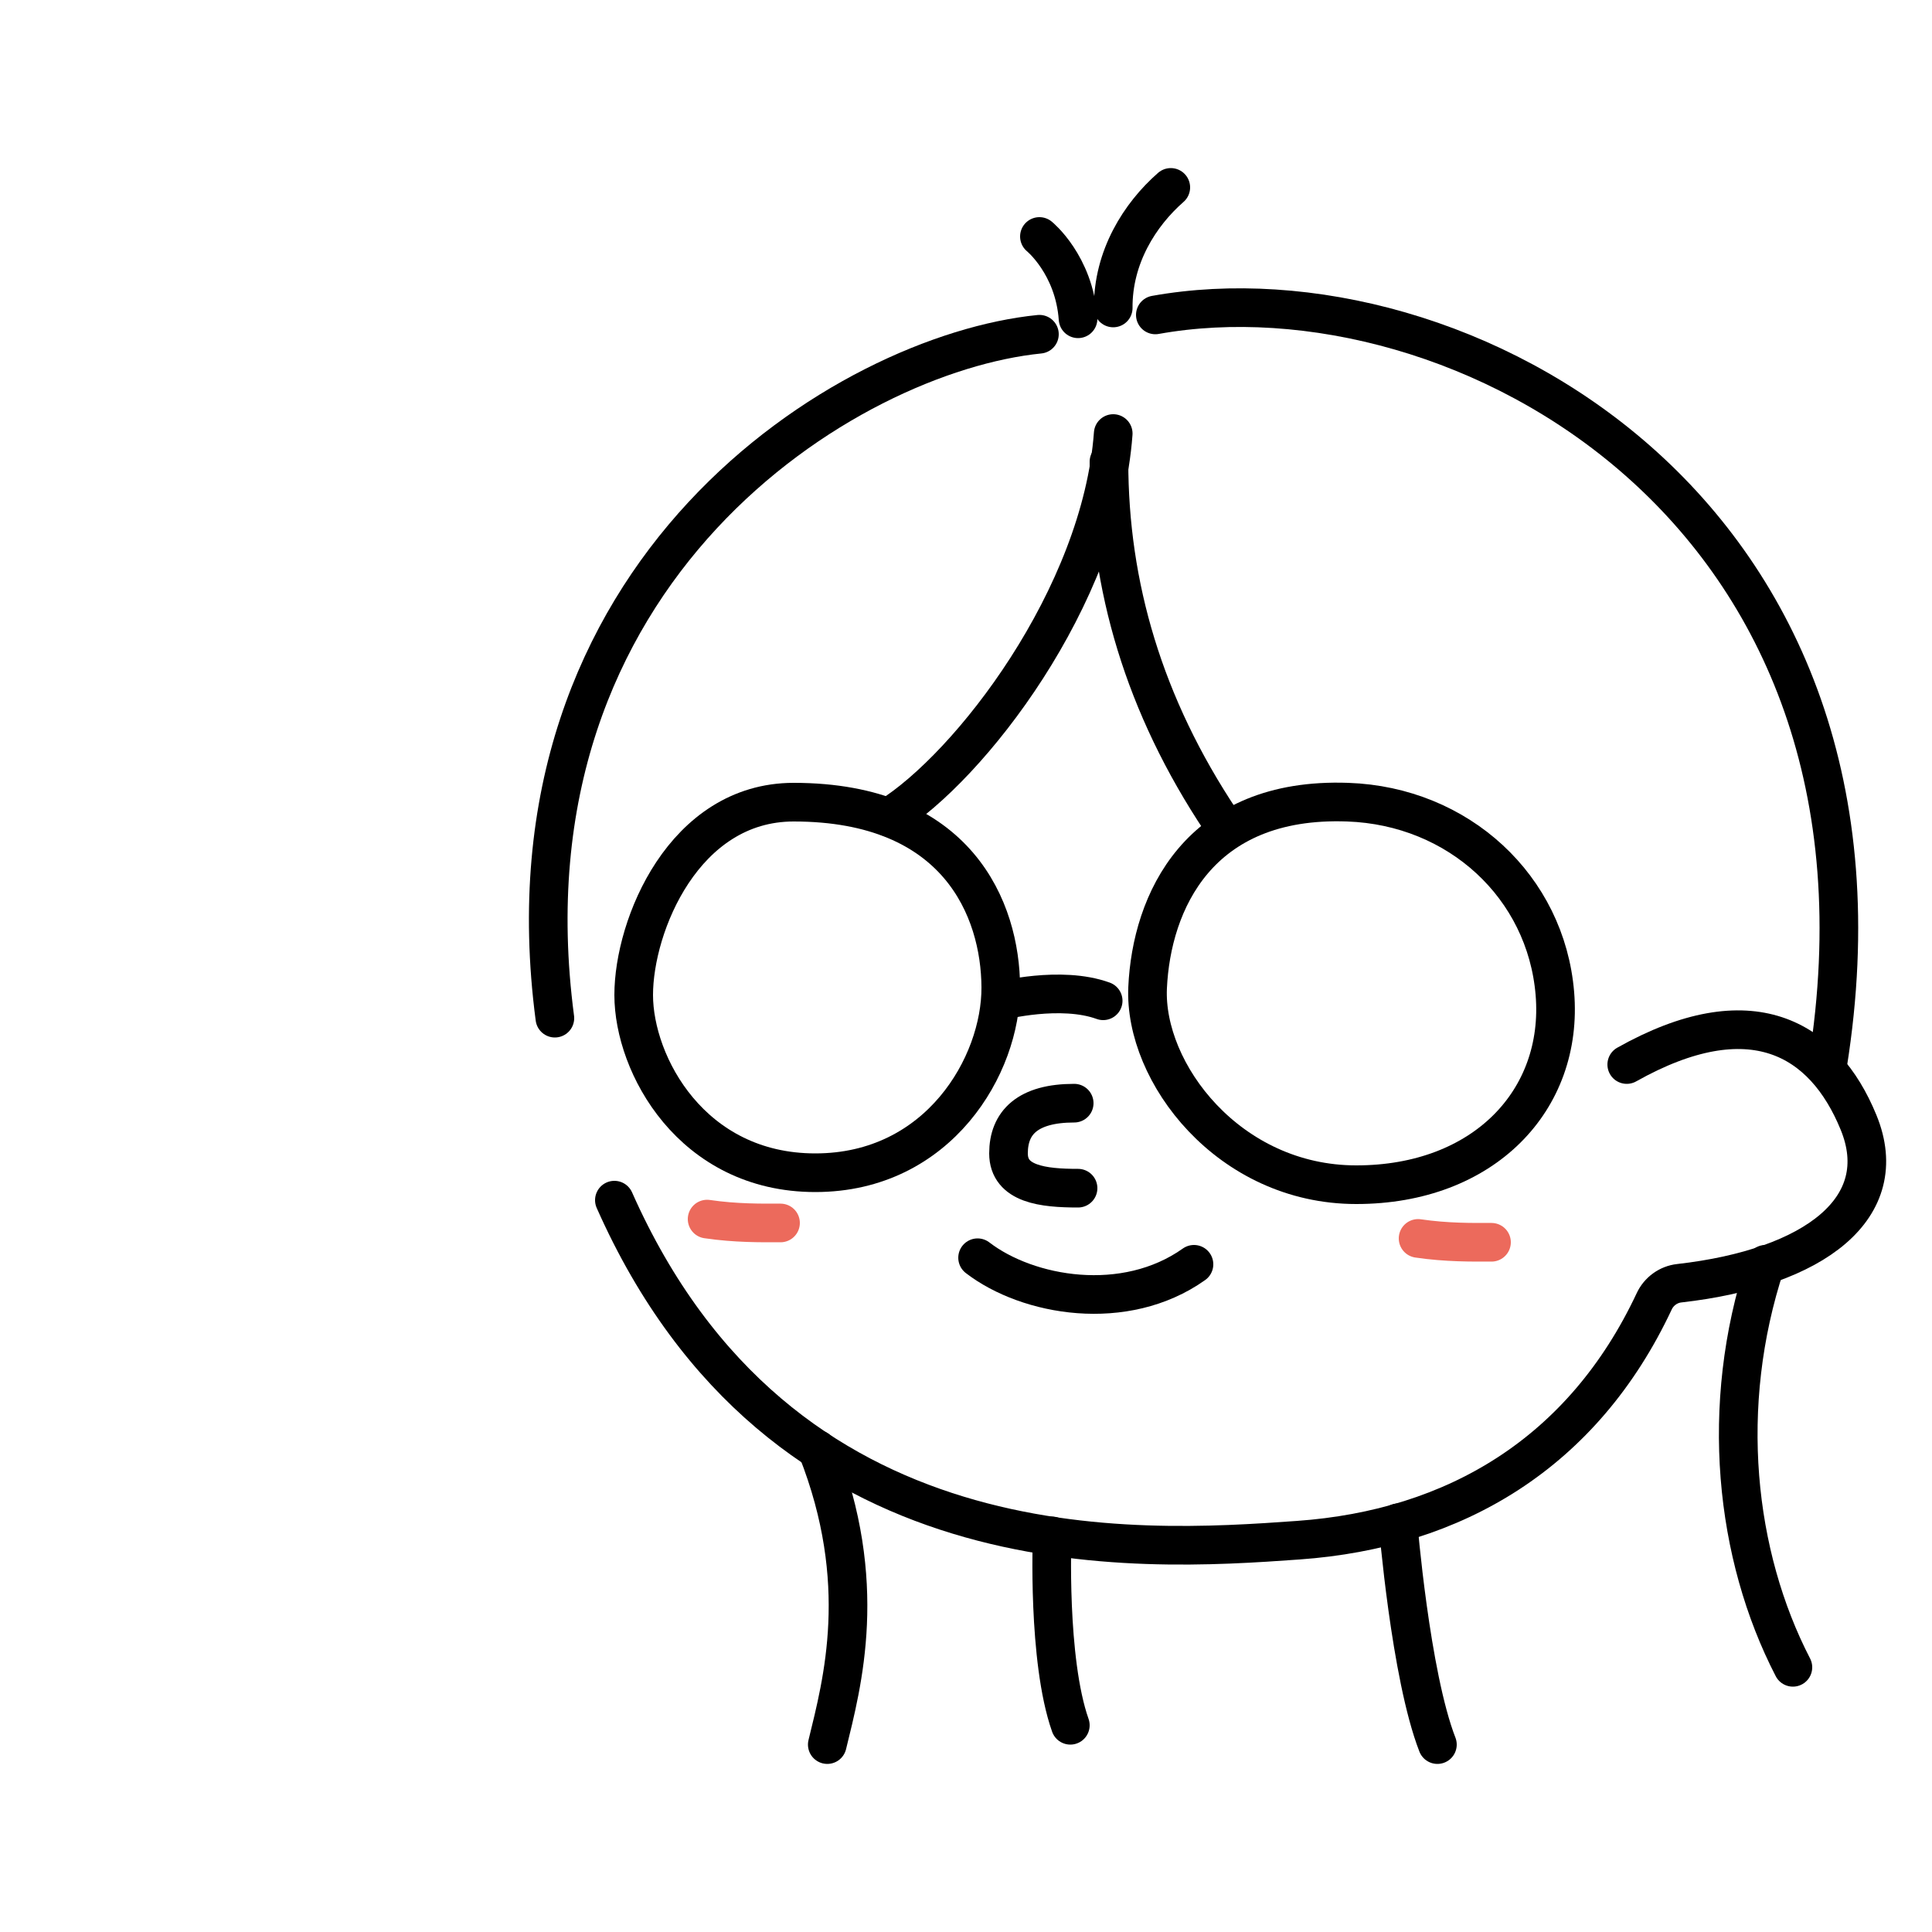
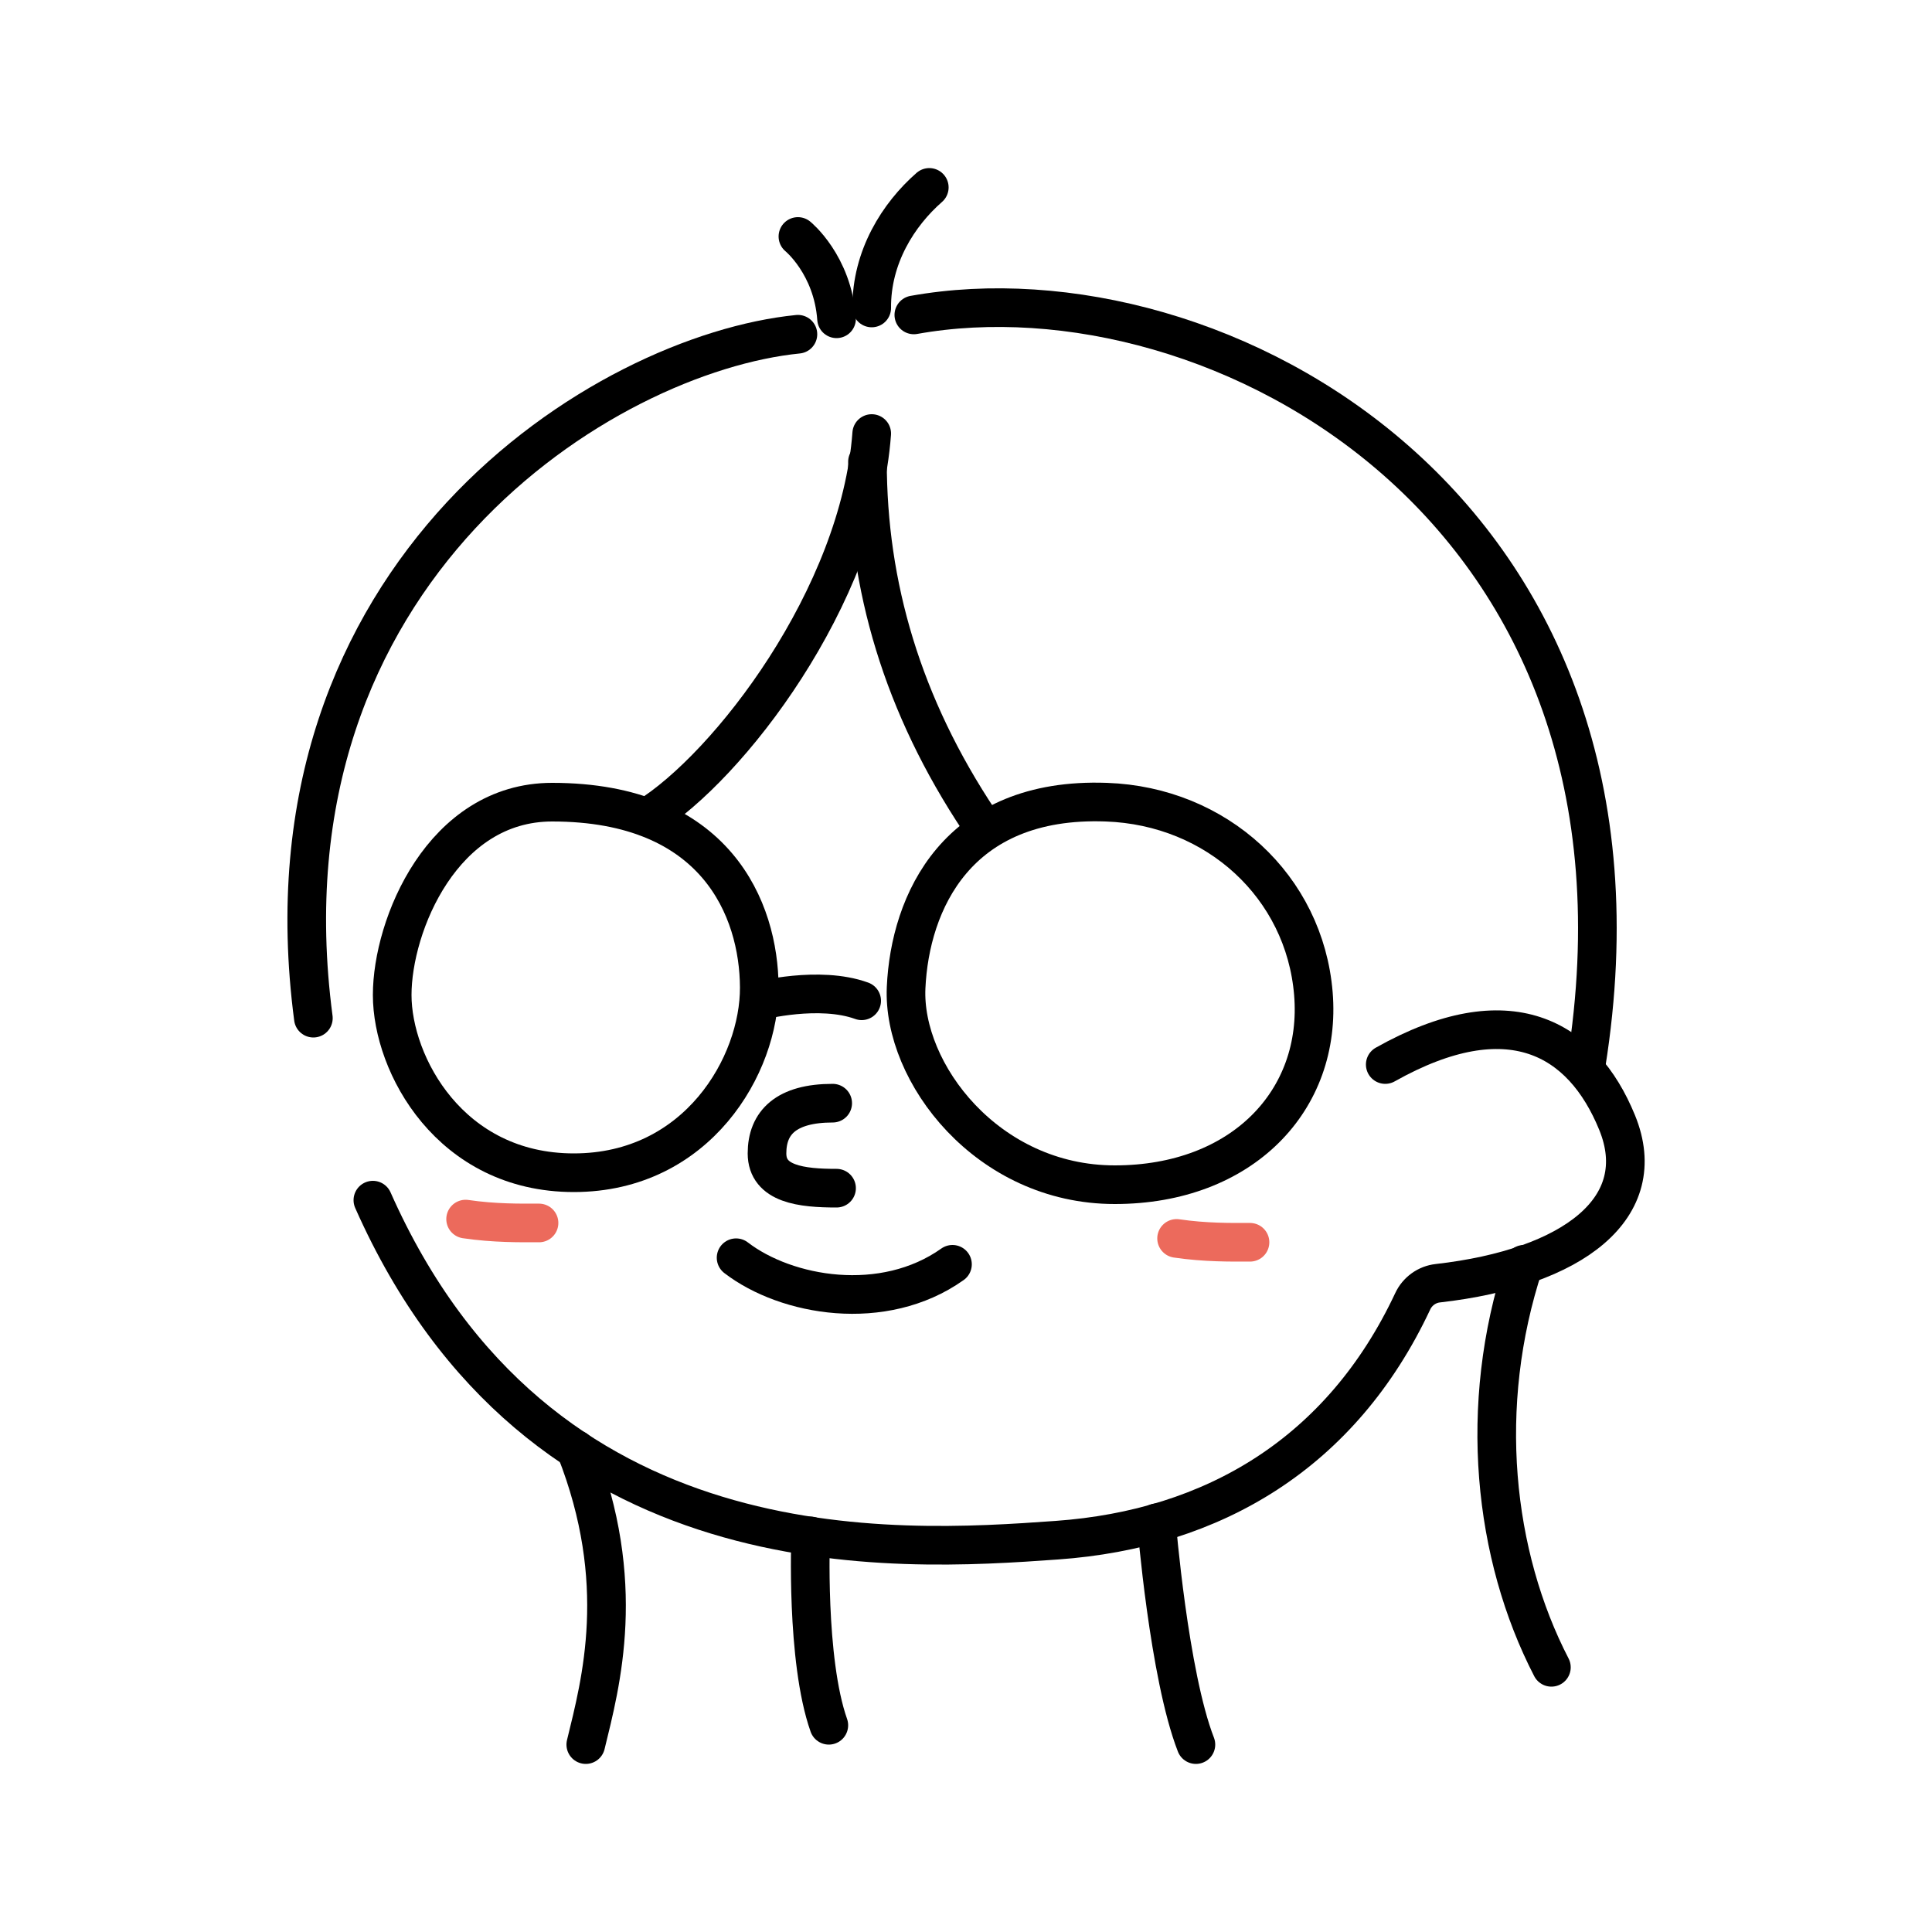
<svg xmlns="http://www.w3.org/2000/svg" version="1.1" id="body" x="0px" y="0px" viewBox="0 0 500 500" style="enable-background:new 0 0 500 500;" xml:space="preserve">
  <style type="text/css">
	.st0{fill:none;stroke:#000000;stroke-width:10;stroke-linecap:round;stroke-miterlimit:10;}
	.st1{fill:none;stroke:#EC6A5C;stroke-width:10;stroke-linecap:round;stroke-miterlimit:10;}
</style>
  <g>
-     <path class="st0" d="M269,86.5c-50,5-140.7,61-125.4,177" />
-     <path class="st0" d="M299,81.5c78-14,197,50,174,194" />
-     <path class="st0" d="M279,82.5c-1-14-10-21.3-10-21.3" />
-     <path class="st0" d="M288.1,79.7C288,66.5,295,55.5,303,48.5" />
-     <path class="st0" d="M288.1,112.2c-3.1,42.3-37.1,86.3-58.1,99.3" />
-     <path class="st0" d="M316,212.5c-20-30-29-61-29-93" />
-     <path class="st0" d="M205.4,207.6c-28.4,0-41.4,31.9-41.4,49.9s15,46,47,46s48.1-27.9,48-48S247.9,207.6,205.4,207.6z" />
-     <path class="st0" d="M348.8,207.6c-38.7-1.4-50.8,26-51.8,48s21,51,54,51s53.7-21.9,51.4-49.5S377.5,208.6,348.8,207.6z" />
-     <path class="st0" d="M285.5,259c-11-4-26.5,0-26.5,0" />
-     <path class="st0" d="M421,275.5c32-18,51-7,60,15s-11.2,37.6-46.4,41.6c-2.8,0.3-5.3,2.1-6.5,4.7c-18.4,39.2-51.5,58.9-92.1,61.8   c-41.9,3-134,9-177-88" />
-     <path class="st0" d="M372,451.5c-7-18-10.2-57.4-10.2-57.4" />
-     <path class="st0" d="M277,446.5c-6-17-4.7-49-4.7-49" />
-     <path class="st0" d="M214.1,451.5c3.9-16,11-41.9-2.6-76.4" />
-     <path class="st0" d="M464,431.5c-15-29-19.2-67.6-7.1-104.3" />
-     <path class="st1" d="M367,320.5c7.5,1.1,14,1,19,1" />
-     <path class="st1" d="M183,315.5c7.5,1.1,14,1,19,1" />
-     <path class="st0" d="M278,285.5c-12,0-17,5-17,13s9,9,18,9" />
-     <path class="st0" d="M253,325.5c13,10,38.1,14.4,56,1.7" />
+     <path class="st0" d="M206.5,86.5c-50,5-140.7,61-125.4,177" />
+     <path class="st0" d="M236.5,81.5c78-14,197,50,174,194" />
+     <path class="st0" d="M216.5,82.5c-1-14-10-21.3-10-21.3" />
+     <path class="st0" d="M225.6,79.7c-0.1-13.2,6.9-24.2,14.9-31.2" />
+     <path class="st0" d="M225.6,112.2c-3.1,42.3-37.1,86.3-58.1,99.3" />
+     <path class="st0" d="M253.5,212.5c-20-30-29-61-29-93" />
+     <path class="st0" d="M142.9,207.6c-28.4,0-41.4,31.9-41.4,49.9s15,46,47,46s48.1-27.9,48-48S185.4,207.6,142.9,207.6z" />
+     <path class="st0" d="M286.3,207.6c-38.7-1.4-50.8,26-51.8,48s21,51,54,51s53.7-21.9,51.4-49.5S315,208.6,286.3,207.6z" />
+     <path class="st0" d="M223,259c-11-4-26.5,0-26.5,0" />
+     <path class="st0" d="M358.5,275.5c32-18,51-7,60,15s-11.2,37.6-46.4,41.6c-2.8,0.3-5.3,2.1-6.5,4.7c-18.4,39.2-51.5,58.9-92.1,61.8   c-41.9,3-134,9-177-88" />
+     <path class="st0" d="M309.5,451.5c-7-18-10.2-57.4-10.2-57.4" />
+     <path class="st0" d="M214.5,446.5c-6-17-4.7-49-4.7-49" />
+     <path class="st0" d="M151.6,451.5c3.9-16,11-41.9-2.6-76.4" />
+     <path class="st0" d="M401.5,431.5c-15-29-19.2-67.6-7.1-104.3" />
+     <path class="st1" d="M304.5,320.5c7.5,1.1,14,1,19,1" />
+     <path class="st1" d="M120.5,315.5c7.5,1.1,14,1,19,1" />
+     <path class="st0" d="M215.5,285.5c-12,0-17,5-17,13s9,9,18,9" />
+     <path class="st0" d="M190.5,325.5c13,10,38.1,14.4,56,1.7" />
  </g>
</svg>
